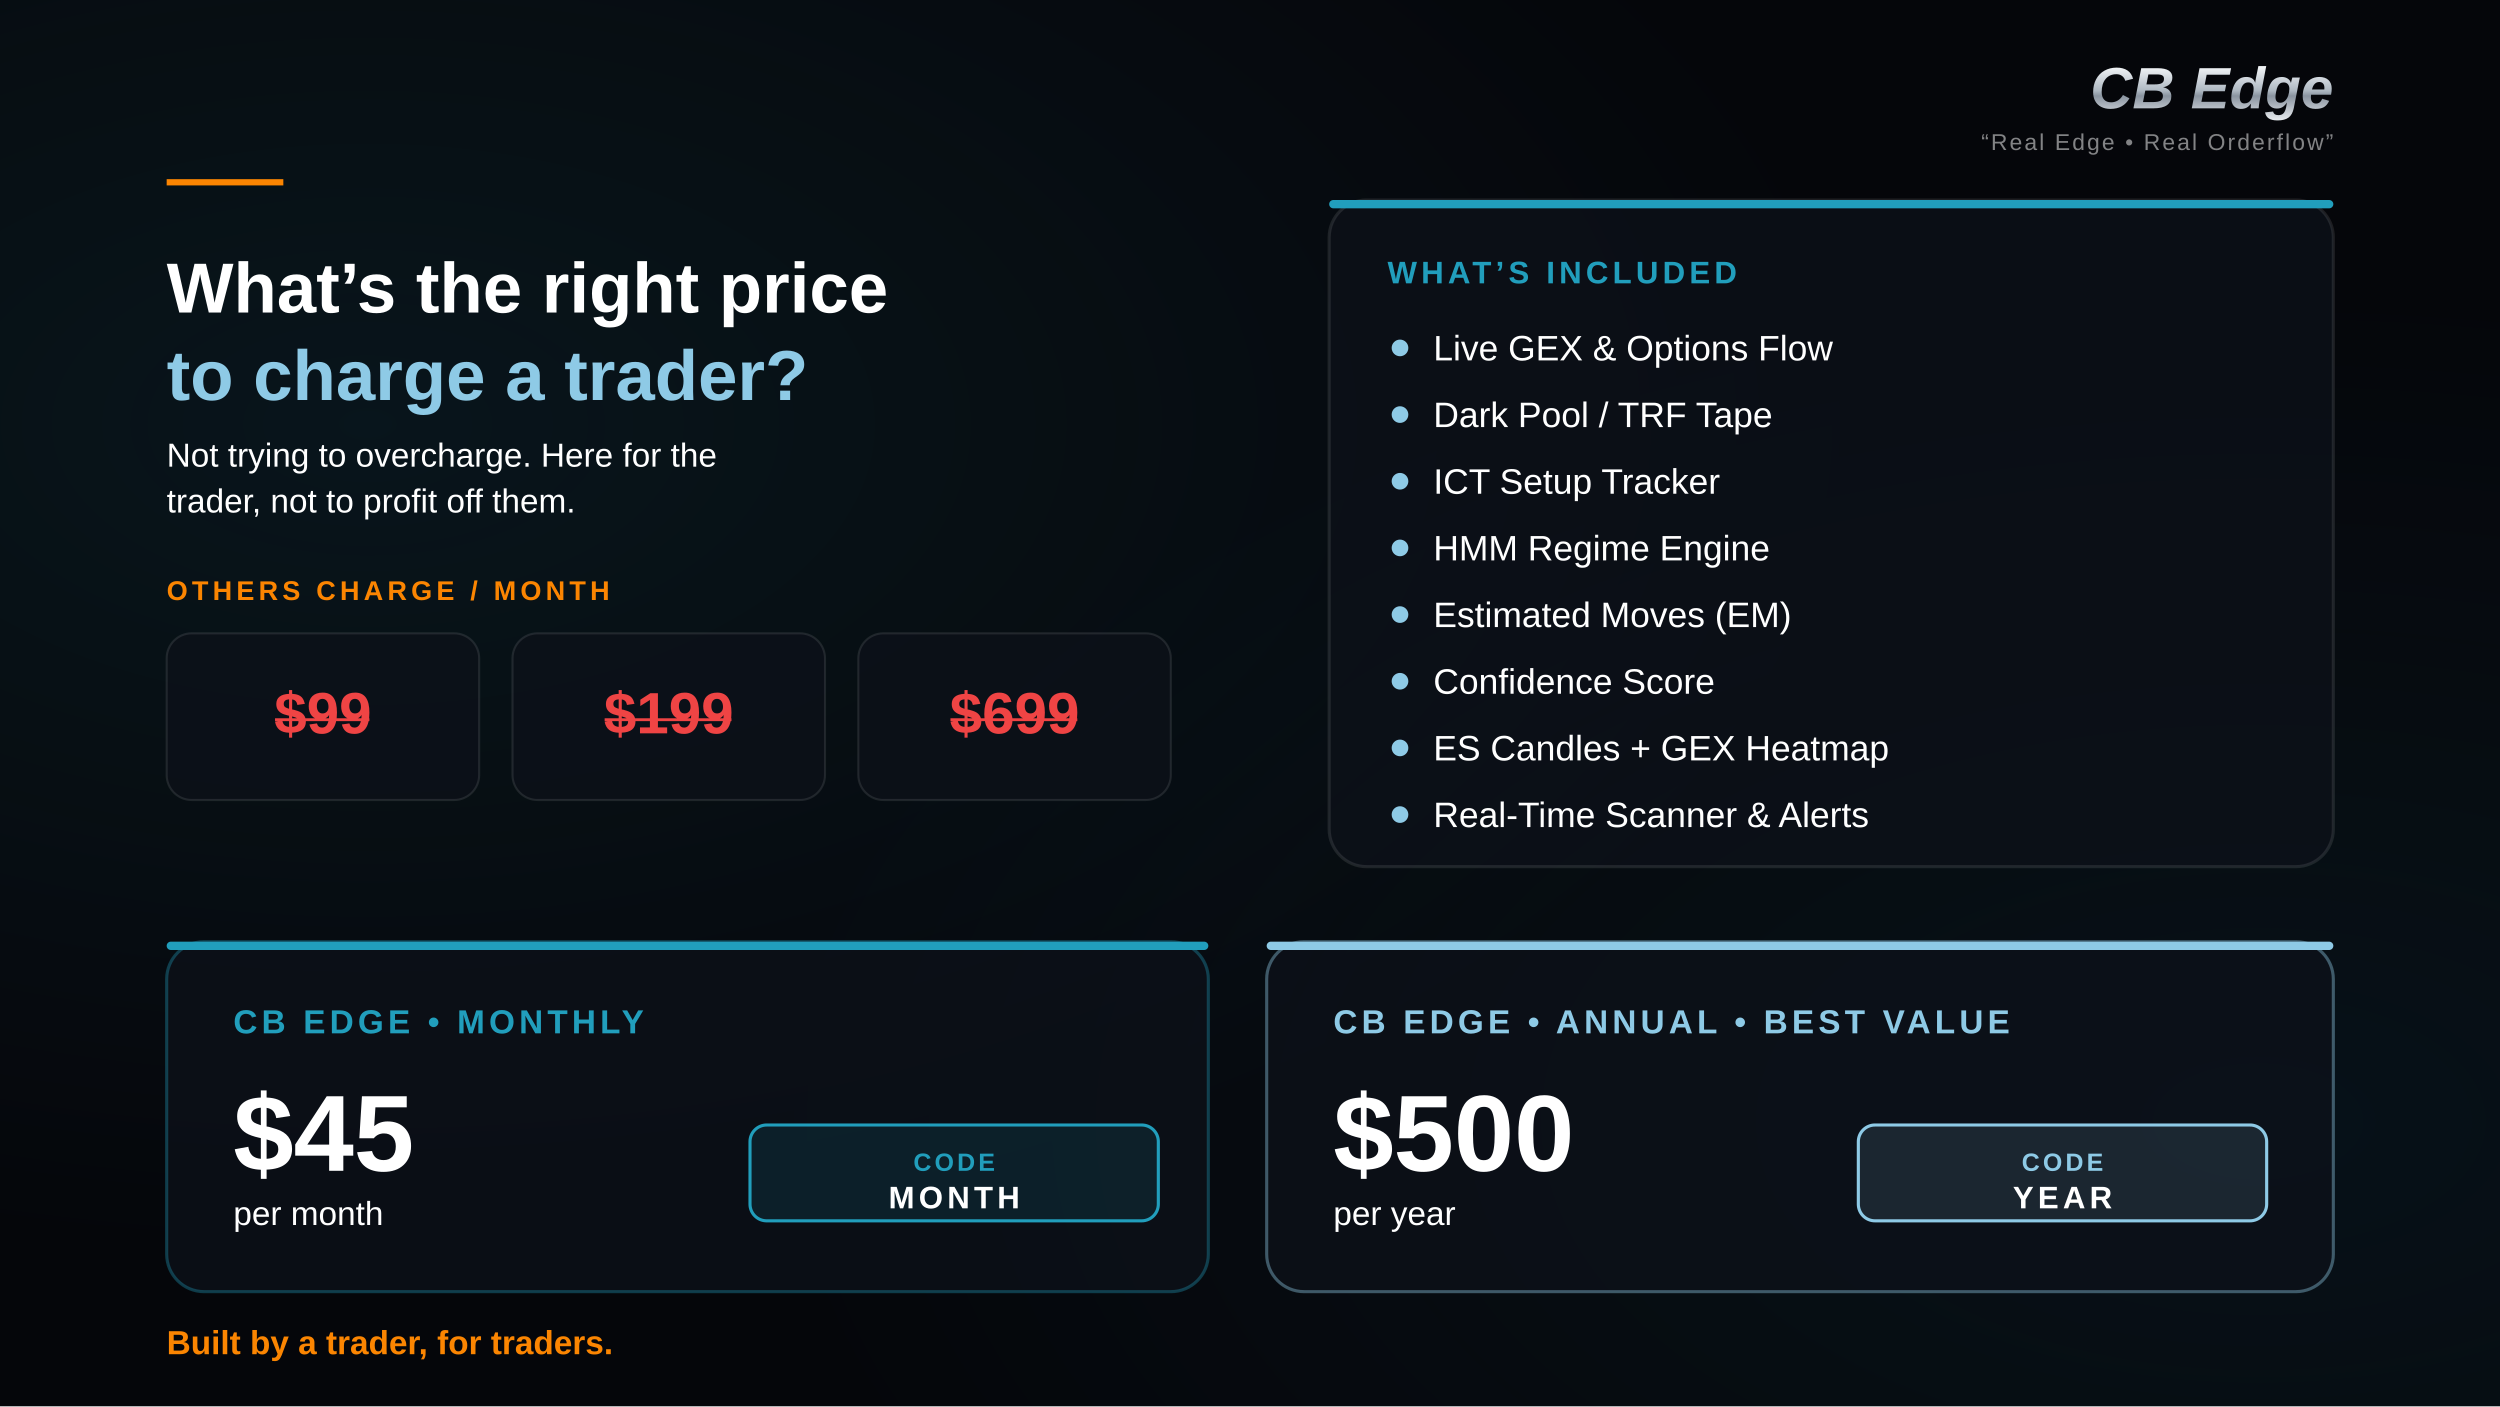
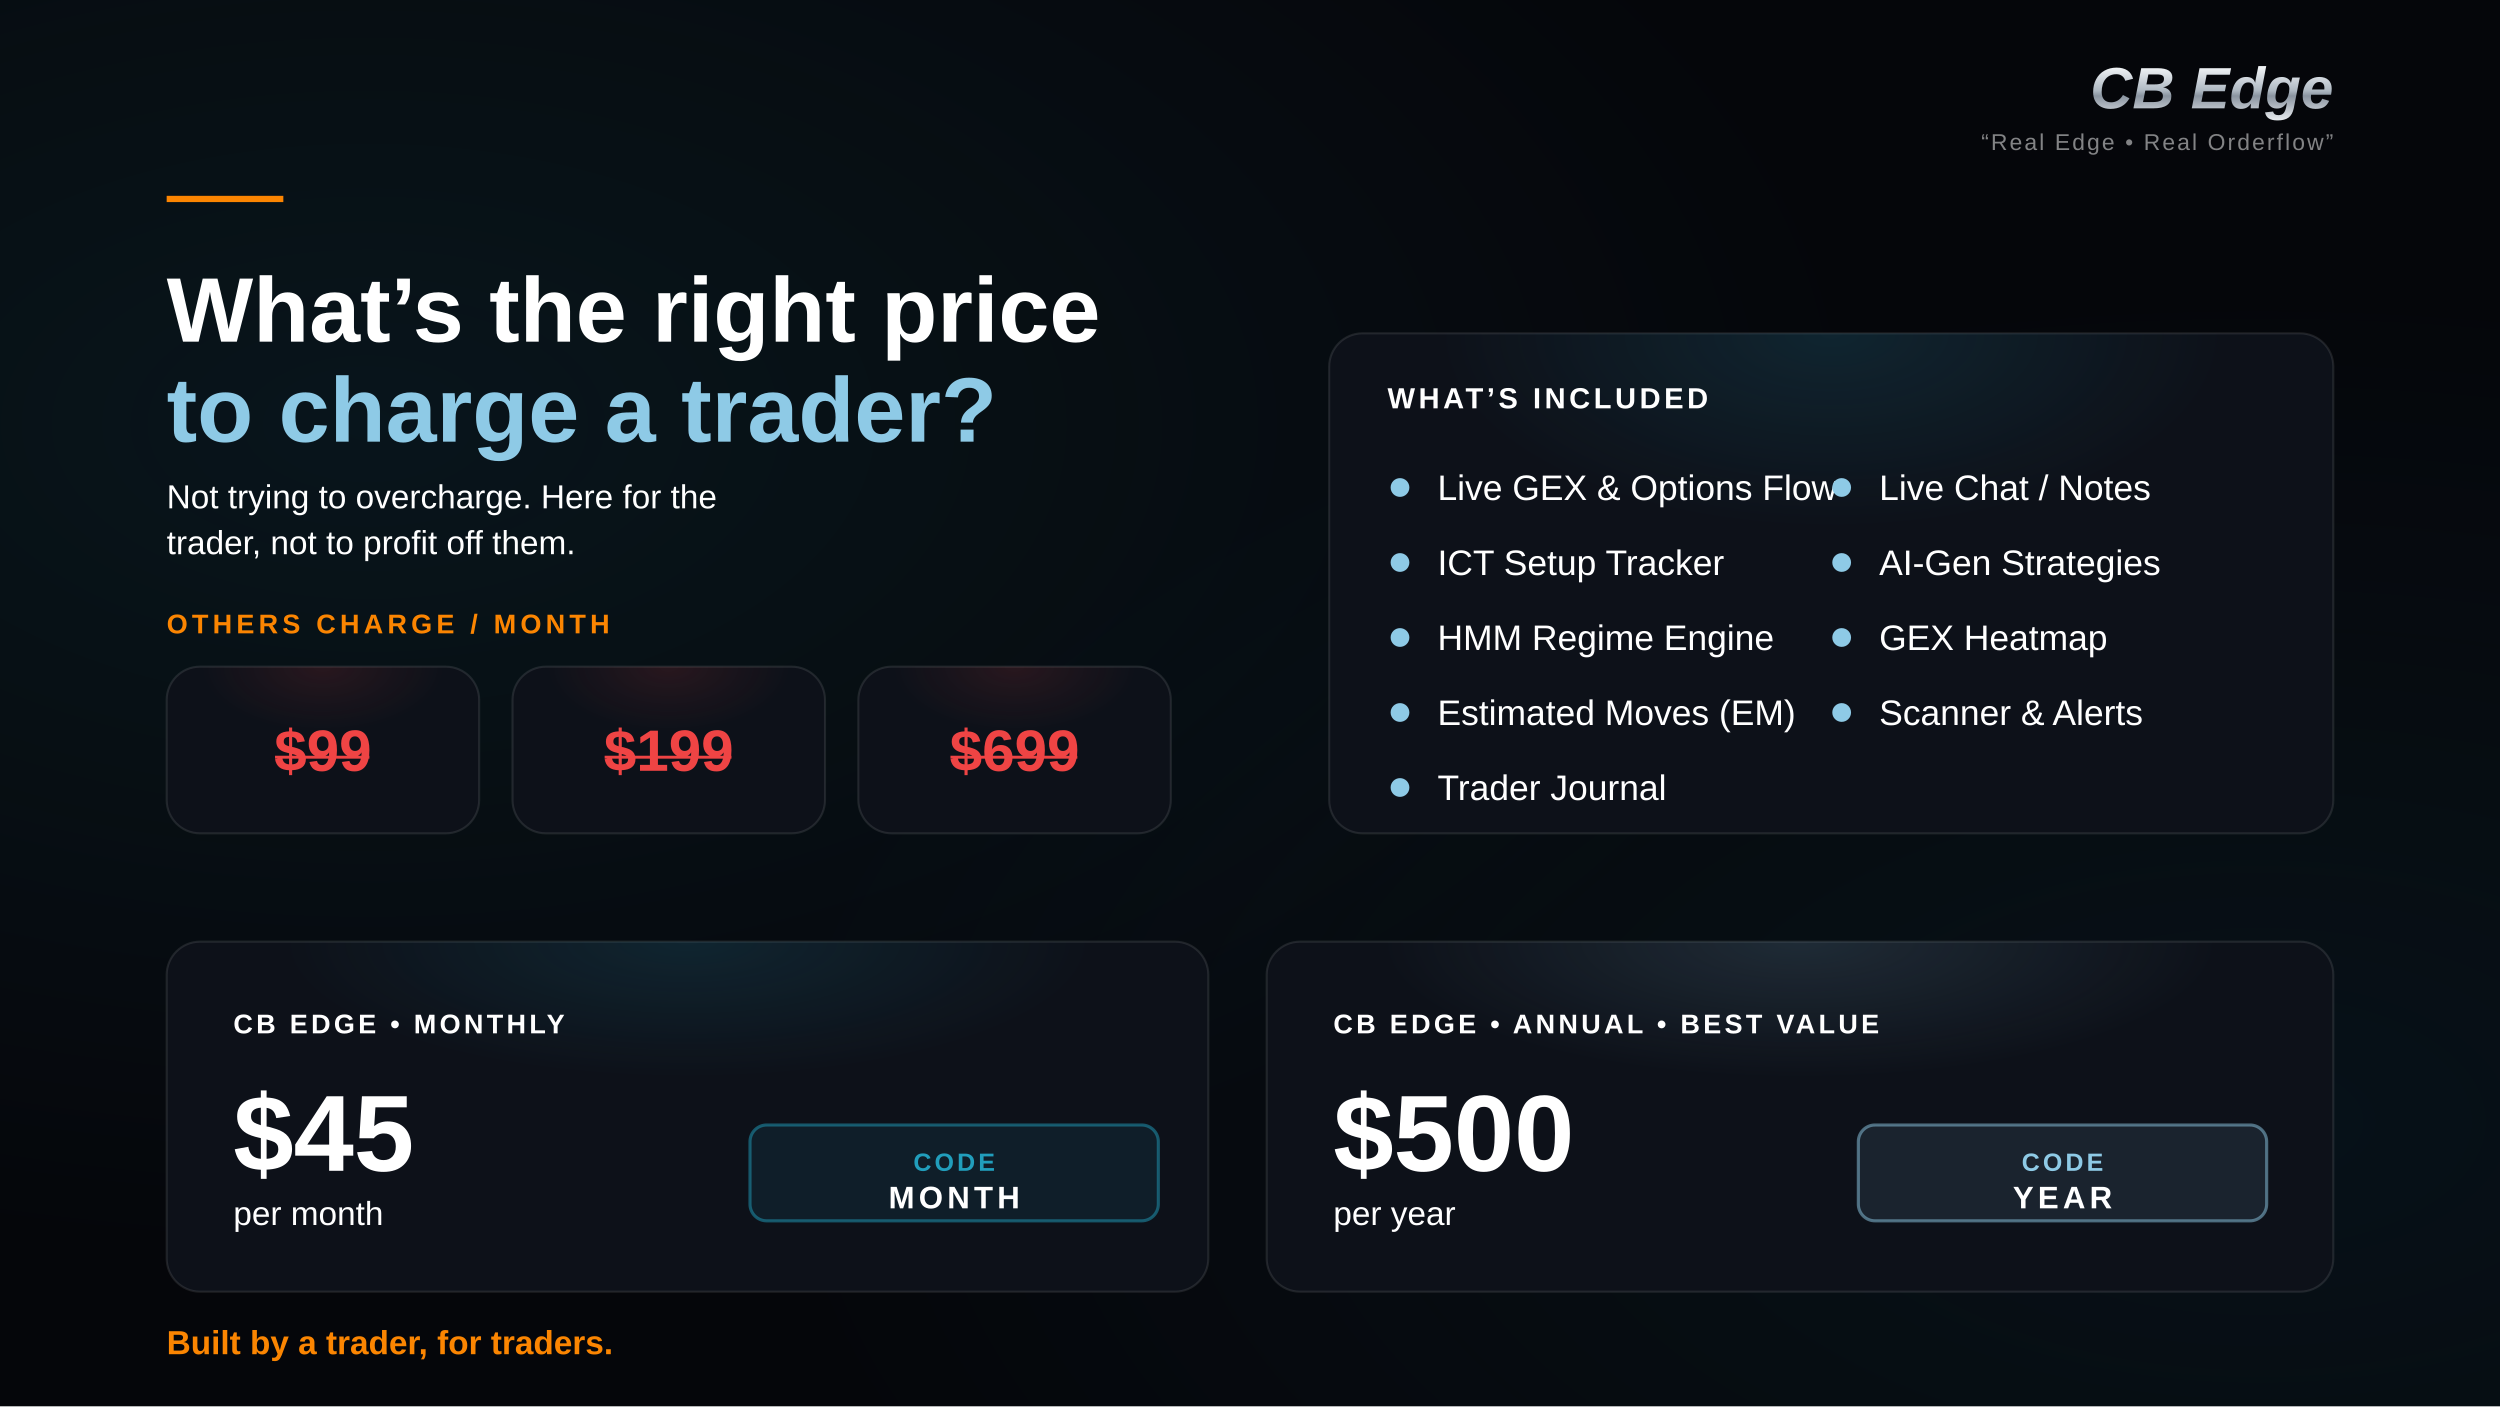
<svg xmlns="http://www.w3.org/2000/svg" viewBox="0 0 1200 675" role="img">
  <defs>
-     <radialGradient id="glow1" cx="15%" cy="30%" r="60%">
+     <radialGradient id="bgglow1" cx="15%" cy="30%" r="60%">
      <stop offset="0%" stop-color="#219EBC" stop-opacity="0.10" />
      <stop offset="100%" stop-color="#219EBC" stop-opacity="0" />
    </radialGradient>
-     <radialGradient id="glow2" cx="90%" cy="80%" r="60%">
+     <radialGradient id="bgglow2" cx="90%" cy="80%" r="60%">
      <stop offset="0%" stop-color="#126783" stop-opacity="0.12" />
      <stop offset="100%" stop-color="#126783" stop-opacity="0" />
    </radialGradient>
    <linearGradient id="chrome" x1="0" y1="0" x2="0" y2="1">
      <stop offset="0%" stop-color="#f4f6f8" />
      <stop offset="45%" stop-color="#aeb8c2" />
      <stop offset="55%" stop-color="#8a94a0" />
      <stop offset="100%" stop-color="#e7eaee" />
    </linearGradient>
+     <radialGradient id="glossRed" cx="50%" cy="0%" r="65%">
+       <stop offset="0%" stop-color="#EF4444" stop-opacity="0.12" />
+       <stop offset="60%" stop-color="#EF4444" stop-opacity="0" />
+     </radialGradient>
+     <radialGradient id="glossCyan" cx="50%" cy="0%" r="65%">
+       <stop offset="0%" stop-color="#219EBC" stop-opacity="0.14" />
+       <stop offset="60%" stop-color="#219EBC" stop-opacity="0" />
+     </radialGradient>
+     <radialGradient id="glossSky" cx="50%" cy="0%" r="65%">
+       <stop offset="0%" stop-color="#8ECAE6" stop-opacity="0.14" />
+       <stop offset="60%" stop-color="#8ECAE6" stop-opacity="0" />
+     </radialGradient>
  </defs>
  <rect width="1200" height="675" fill="#05060A" />
-   <rect width="1200" height="675" fill="url(#glow1)" />
-   <rect width="1200" height="675" fill="url(#glow2)" />
+   <rect width="1200" height="675" fill="url(#bgglow1)" />
+   <rect width="1200" height="675" fill="url(#bgglow2)" />
  <text x="1120" y="52" text-anchor="end" font-family="Arial, Helvetica, sans-serif" font-size="28" font-style="italic" font-weight="800" fill="url(#chrome)">CB Edge</text>
  <text x="1120" y="72" text-anchor="end" font-family="Arial, Helvetica, sans-serif" font-size="11" letter-spacing="1" fill="#FFFFFF" opacity="0.5">“Real Edge • Real Orderflow”</text>
-   <rect x="80" y="86" width="56" height="3" fill="#FB8501" />
-   <text x="80" y="150" font-family="Arial, Helvetica, sans-serif" font-size="34" fill="#FFFFFF" font-weight="700">What’s the right price</text>
-   <text x="80" y="192" font-family="Arial, Helvetica, sans-serif" font-size="34" fill="#8ECAE6" font-weight="700">to charge a trader?</text>
-   <text x="80" y="224" font-family="Arial, Helvetica, sans-serif" font-size="16" fill="#FFFFFF" font-weight="400">Not trying to overcharge. Here for the</text>
-   <text x="80" y="246" font-family="Arial, Helvetica, sans-serif" font-size="16" fill="#FFFFFF" font-weight="400">trader, not to profit off them.</text>
-   <text x="80" y="288" font-family="Arial, Helvetica, sans-serif" font-size="13" letter-spacing="2" fill="#FB8501" font-weight="700">OTHERS CHARGE / MONTH</text>
+   <rect x="80" y="94" width="56" height="3" fill="#FB8501" />
+   <text x="80" y="164" font-family="Arial, Helvetica, sans-serif" font-size="44" fill="#FFFFFF" font-weight="800">What’s the right price</text>
+   <text x="80" y="212" font-family="Arial, Helvetica, sans-serif" font-size="44" fill="#8ECAE6" font-weight="800">to charge a trader?</text>
+   <text x="80" y="244" font-family="Arial, Helvetica, sans-serif" font-size="16" fill="#FFFFFF" font-weight="400">Not trying to overcharge. Here for the</text>
+   <text x="80" y="266" font-family="Arial, Helvetica, sans-serif" font-size="16" fill="#FFFFFF" font-weight="400">trader, not to profit off them.</text>
+   <text x="80" y="304" font-family="Arial, Helvetica, sans-serif" font-size="13" letter-spacing="2" fill="#FB8501" font-weight="700">OTHERS CHARGE / MONTH</text>
  <g>
-     <rect x="80" y="304" width="150" height="80" rx="12" fill="rgba(13,17,25,0.72)" stroke="rgba(255,255,255,0.10)" />
-     <text x="155" y="352" text-anchor="middle" font-family="Arial, Helvetica, sans-serif" font-size="28" fill="#EF4444" font-weight="700" text-decoration="line-through">$99</text>
+     <rect x="80" y="320" width="150" height="80" rx="16" fill="#0D1119" stroke="rgba(255,255,255,0.10)" />
+     <rect x="80" y="320" width="150" height="80" rx="16" fill="url(#glossRed)" />
+     <text x="155" y="370" text-anchor="middle" font-family="Arial, Helvetica, sans-serif" font-size="28" fill="#EF4444" font-weight="700" text-decoration="line-through">$99</text>
  </g>
  <g>
-     <rect x="246" y="304" width="150" height="80" rx="12" fill="rgba(13,17,25,0.72)" stroke="rgba(255,255,255,0.10)" />
-     <text x="321" y="352" text-anchor="middle" font-family="Arial, Helvetica, sans-serif" font-size="28" fill="#EF4444" font-weight="700" text-decoration="line-through">$199</text>
+     <rect x="246" y="320" width="150" height="80" rx="16" fill="#0D1119" stroke="rgba(255,255,255,0.10)" />
+     <rect x="246" y="320" width="150" height="80" rx="16" fill="url(#glossRed)" />
+     <text x="321" y="370" text-anchor="middle" font-family="Arial, Helvetica, sans-serif" font-size="28" fill="#EF4444" font-weight="700" text-decoration="line-through">$199</text>
  </g>
  <g>
-     <rect x="412" y="304" width="150" height="80" rx="12" fill="rgba(13,17,25,0.72)" stroke="rgba(255,255,255,0.10)" />
-     <text x="487" y="352" text-anchor="middle" font-family="Arial, Helvetica, sans-serif" font-size="28" fill="#EF4444" font-weight="700" text-decoration="line-through">$699</text>
+     <rect x="412" y="320" width="150" height="80" rx="16" fill="#0D1119" stroke="rgba(255,255,255,0.10)" />
+     <rect x="412" y="320" width="150" height="80" rx="16" fill="url(#glossRed)" />
+     <text x="487" y="370" text-anchor="middle" font-family="Arial, Helvetica, sans-serif" font-size="28" fill="#EF4444" font-weight="700" text-decoration="line-through">$699</text>
  </g>
  <g>
-     <rect x="638" y="96" width="482" height="320" rx="18" fill="rgba(13,17,25,0.72)" stroke="rgba(255,255,255,0.10)" stroke-width="1.5" />
-     <rect x="638" y="96" width="482" height="4" rx="2" fill="#219EBC" />
-     <text x="666" y="136" font-family="Arial, Helvetica, sans-serif" font-size="15" letter-spacing="2" fill="#219EBC" font-weight="700">WHAT’S INCLUDED</text>
+     <rect x="638" y="160" width="482" height="240" rx="16" fill="#0D1119" stroke="rgba(255,255,255,0.10)" />
+     <rect x="638" y="160" width="482" height="240" rx="16" fill="url(#glossCyan)" />
+     <text x="666" y="196" font-family="Arial, Helvetica, sans-serif" font-size="14" letter-spacing="0.12em" fill="#FFFFFF" font-weight="800">WHAT’S INCLUDED</text>
    <g font-family="Arial, Helvetica, sans-serif" font-size="17" fill="#FFFFFF" font-weight="500">
-       <circle cx="672" cy="167" r="4" fill="#8ECAE6" />
-       <text x="688" y="173">Live GEX &amp; Options Flow</text>
-       <circle cx="672" cy="199" r="4" fill="#8ECAE6" />
-       <text x="688" y="205">Dark Pool / TRF Tape</text>
-       <circle cx="672" cy="231" r="4" fill="#8ECAE6" />
-       <text x="688" y="237">ICT Setup Tracker</text>
-       <circle cx="672" cy="263" r="4" fill="#8ECAE6" />
-       <text x="688" y="269">HMM Regime Engine</text>
-       <circle cx="672" cy="295" r="4" fill="#8ECAE6" />
-       <text x="688" y="301">Estimated Moves (EM)</text>
-       <circle cx="672" cy="327" r="4" fill="#8ECAE6" />
-       <text x="688" y="333">Confidence Score</text>
-       <circle cx="672" cy="359" r="4" fill="#8ECAE6" />
-       <text x="688" y="365">ES Candles + GEX Heatmap</text>
-       <circle cx="672" cy="391" r="4" fill="#8ECAE6" />
-       <text x="688" y="397">Real-Time Scanner &amp; Alerts</text>
+       <circle cx="672" cy="234" r="4.5" fill="#8ECAE6" />
+       <text x="690" y="240">Live GEX &amp; Options Flow</text>
+       <circle cx="672" cy="270" r="4.5" fill="#8ECAE6" />
+       <text x="690" y="276">ICT Setup Tracker</text>
+       <circle cx="672" cy="306" r="4.5" fill="#8ECAE6" />
+       <text x="690" y="312">HMM Regime Engine</text>
+       <circle cx="672" cy="342" r="4.5" fill="#8ECAE6" />
+       <text x="690" y="348">Estimated Moves (EM)</text>
+       <circle cx="672" cy="378" r="4.5" fill="#8ECAE6" />
+       <text x="690" y="384">Trader Journal</text>
+     </g>
+     <g font-family="Arial, Helvetica, sans-serif" font-size="17" fill="#FFFFFF" font-weight="500">
+       <circle cx="884" cy="234" r="4.5" fill="#8ECAE6" />
+       <text x="902" y="240">Live Chat / Notes</text>
+       <circle cx="884" cy="270" r="4.5" fill="#8ECAE6" />
+       <text x="902" y="276">AI-Gen Strategies</text>
+       <circle cx="884" cy="306" r="4.5" fill="#8ECAE6" />
+       <text x="902" y="312">GEX Heatmap</text>
+       <circle cx="884" cy="342" r="4.5" fill="#8ECAE6" />
+       <text x="902" y="348">Scanner &amp; Alerts</text>
    </g>
  </g>
  <g>
-     <rect x="80" y="452" width="500" height="168" rx="18" fill="rgba(13,17,25,0.72)" stroke="rgba(33,158,188,0.35)" stroke-width="1.5" />
-     <rect x="80" y="452" width="500" height="4" rx="2" fill="#219EBC" />
-     <text x="112" y="496" font-family="Arial, Helvetica, sans-serif" font-size="16" letter-spacing="2" fill="#219EBC" font-weight="700">CB EDGE • MONTHLY</text>
+     <rect x="80" y="452" width="500" height="168" rx="16" fill="#0D1119" stroke="rgba(255,255,255,0.10)" />
+     <rect x="80" y="452" width="500" height="168" rx="16" fill="url(#glossCyan)" />
+     <text x="112" y="496" font-family="Arial, Helvetica, sans-serif" font-size="13" letter-spacing="0.12em" fill="#FFFFFF" font-weight="800">CB EDGE • MONTHLY</text>
    <text x="112" y="562" font-family="Arial, Helvetica, sans-serif" font-size="52" fill="#FFFFFF" font-weight="800">$45</text>
    <text x="112" y="588" font-family="Arial, Helvetica, sans-serif" font-size="16" fill="#FFFFFF" font-weight="400">per month</text>
-     <rect x="360" y="540" width="196" height="46" rx="8" fill="rgba(33,158,188,0.12)" stroke="#219EBC" stroke-width="1.5" />
+     <rect x="360" y="540" width="196" height="46" rx="8" fill="rgba(33,158,188,0.10)" stroke="rgba(33,158,188,0.5)" stroke-width="1.5" />
    <text x="458" y="562" text-anchor="middle" font-family="Arial, Helvetica, sans-serif" font-size="12" letter-spacing="1.5" fill="#219EBC" font-weight="700">CODE</text>
    <text x="458" y="580" text-anchor="middle" font-family="Arial, Helvetica, sans-serif" font-size="15" letter-spacing="2" fill="#FFFFFF" font-weight="800">MONTH</text>
  </g>
  <g>
-     <rect x="608" y="452" width="512" height="168" rx="18" fill="rgba(13,17,25,0.72)" stroke="rgba(142,202,230,0.4)" stroke-width="1.5" />
-     <rect x="608" y="452" width="512" height="4" rx="2" fill="#8ECAE6" />
-     <text x="640" y="496" font-family="Arial, Helvetica, sans-serif" font-size="16" letter-spacing="2" fill="#8ECAE6" font-weight="700">CB EDGE • ANNUAL • BEST VALUE</text>
+     <rect x="608" y="452" width="512" height="168" rx="16" fill="#0D1119" stroke="rgba(255,255,255,0.10)" />
+     <rect x="608" y="452" width="512" height="168" rx="16" fill="url(#glossSky)" />
+     <text x="640" y="496" font-family="Arial, Helvetica, sans-serif" font-size="13" letter-spacing="0.12em" fill="#FFFFFF" font-weight="800">CB EDGE • ANNUAL • BEST VALUE</text>
    <text x="640" y="562" font-family="Arial, Helvetica, sans-serif" font-size="52" fill="#FFFFFF" font-weight="800">$500</text>
    <text x="640" y="588" font-family="Arial, Helvetica, sans-serif" font-size="16" fill="#FFFFFF" font-weight="400">per year</text>
-     <rect x="892" y="540" width="196" height="46" rx="8" fill="rgba(142,202,230,0.12)" stroke="#8ECAE6" stroke-width="1.5" />
+     <rect x="892" y="540" width="196" height="46" rx="8" fill="rgba(142,202,230,0.10)" stroke="rgba(142,202,230,0.5)" stroke-width="1.5" />
    <text x="990" y="562" text-anchor="middle" font-family="Arial, Helvetica, sans-serif" font-size="12" letter-spacing="1.5" fill="#8ECAE6" font-weight="700">CODE</text>
    <text x="990" y="580" text-anchor="middle" font-family="Arial, Helvetica, sans-serif" font-size="15" letter-spacing="2" fill="#FFFFFF" font-weight="800">YEAR</text>
  </g>
  <text x="80" y="650" font-family="Arial, Helvetica, sans-serif" font-size="16" fill="#FB8501" font-weight="600">Built by a trader, for traders.</text>
</svg>
